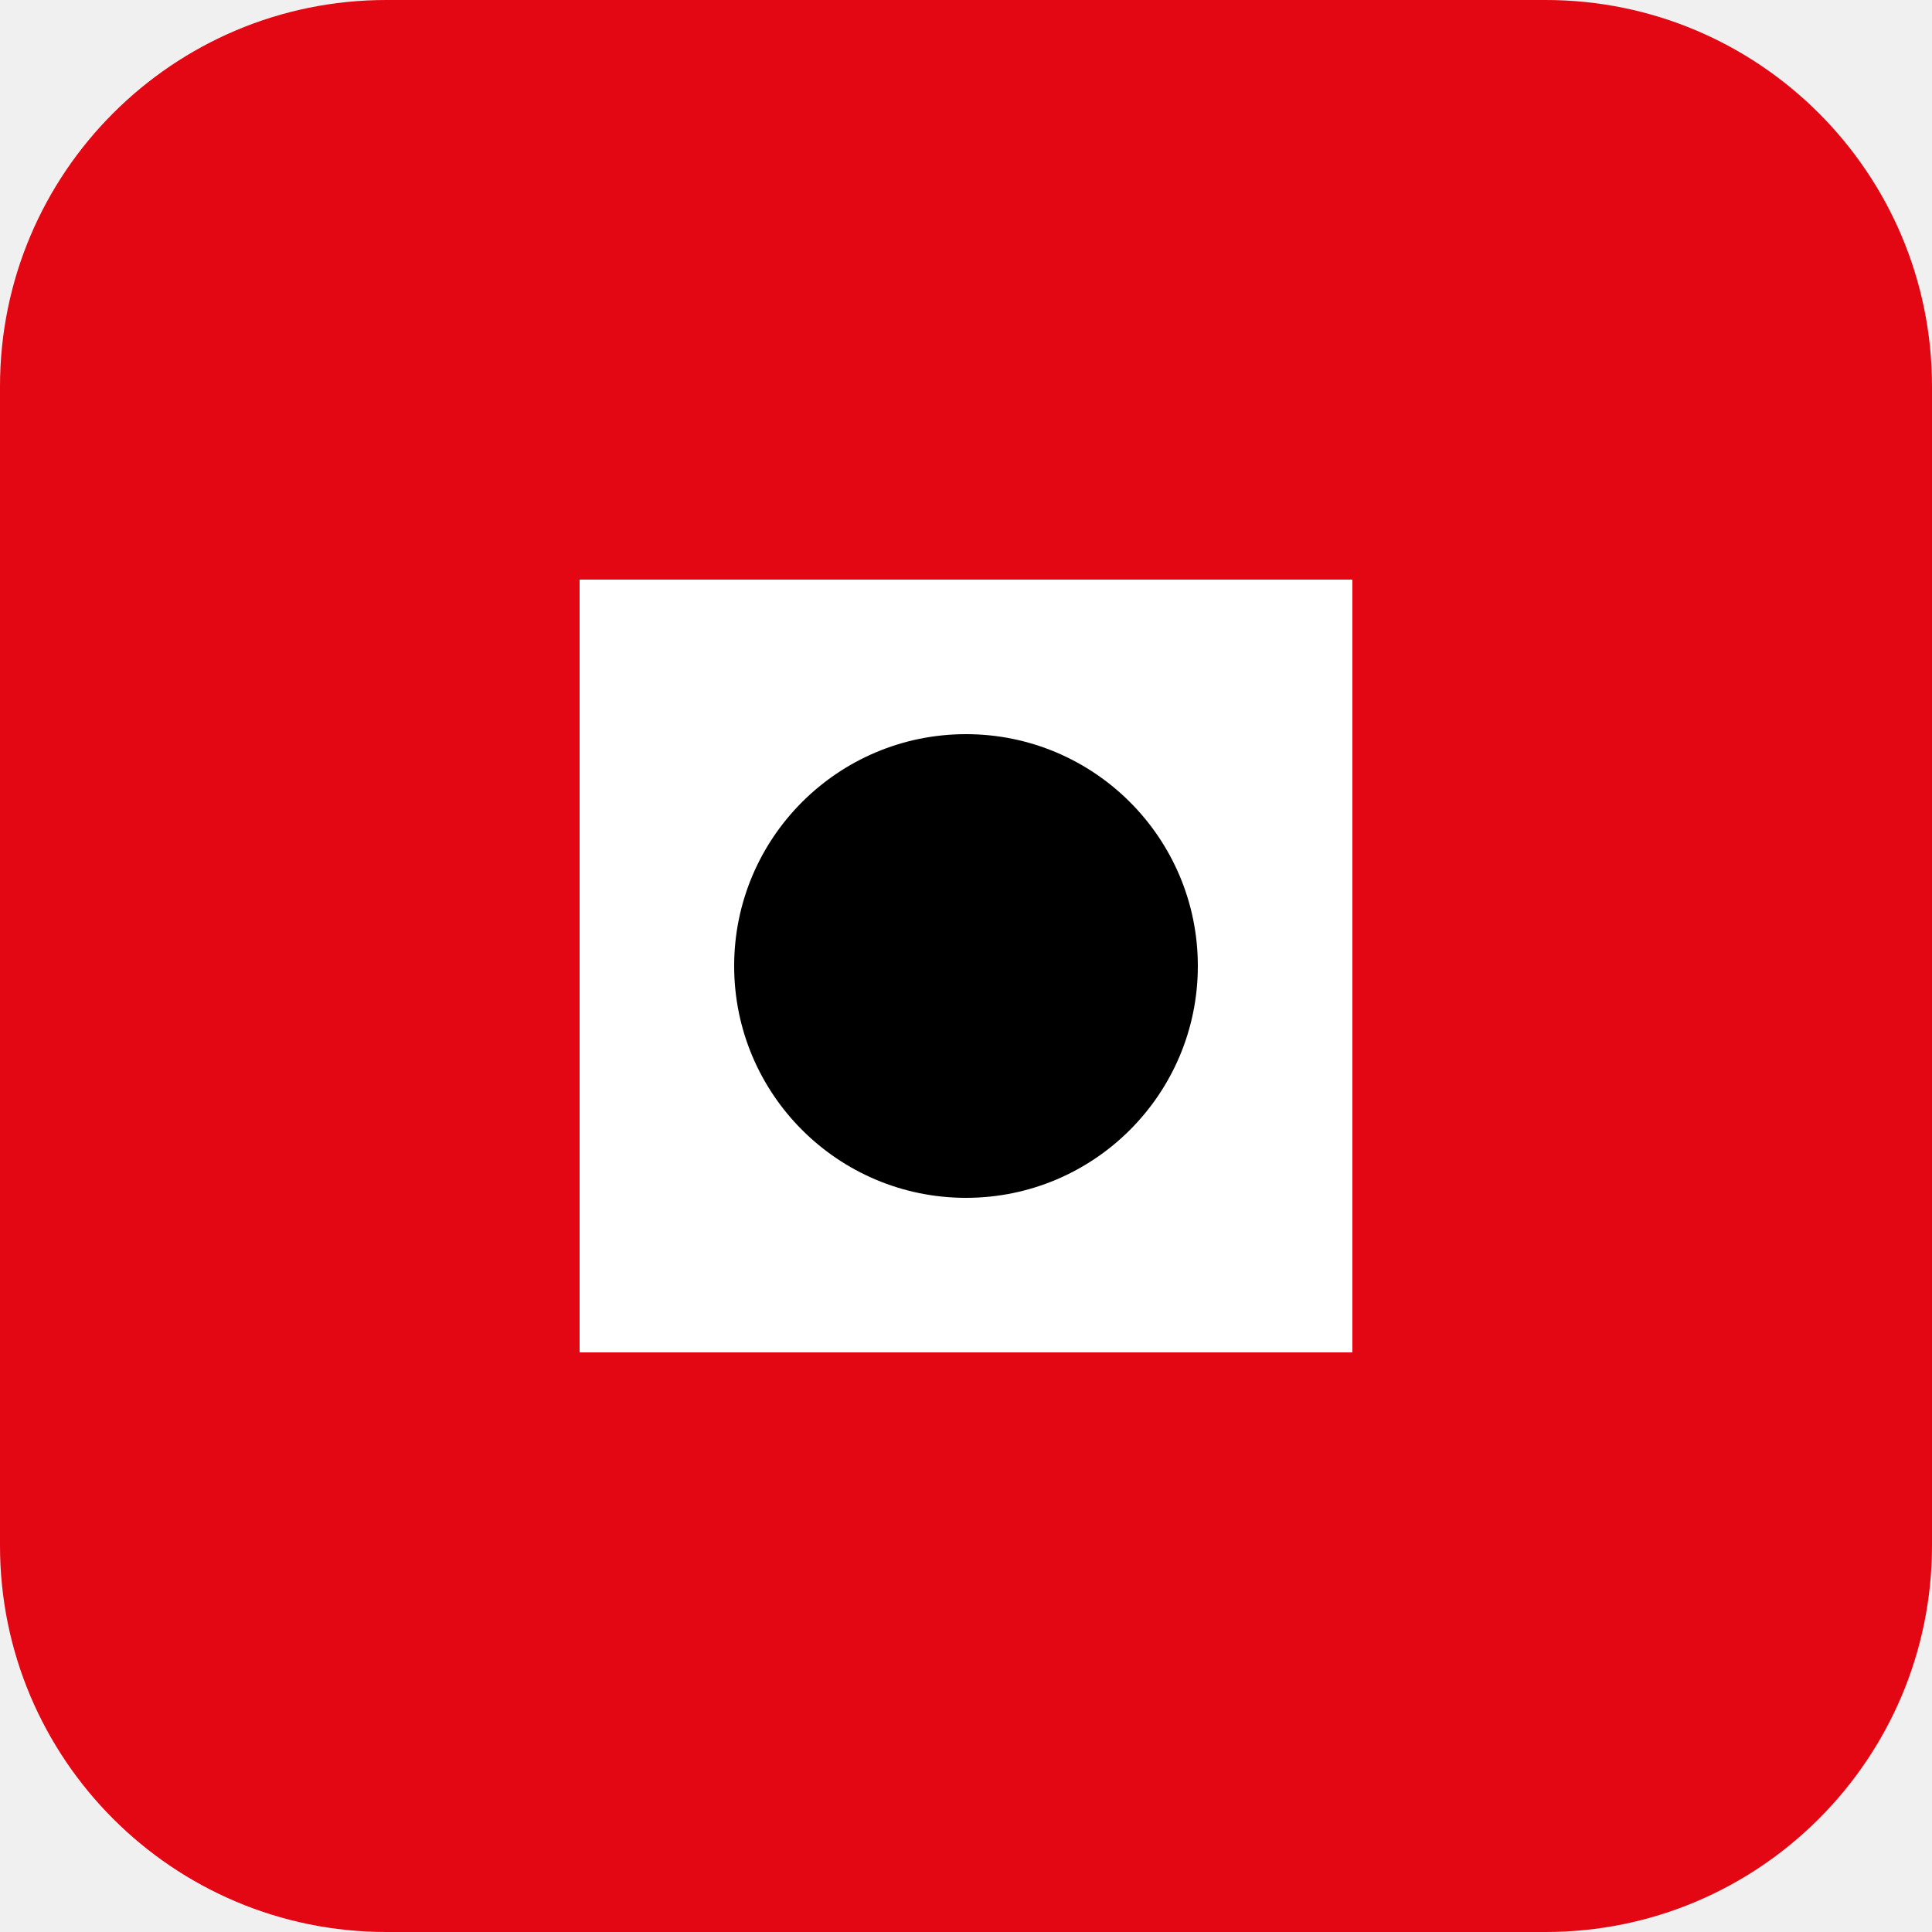
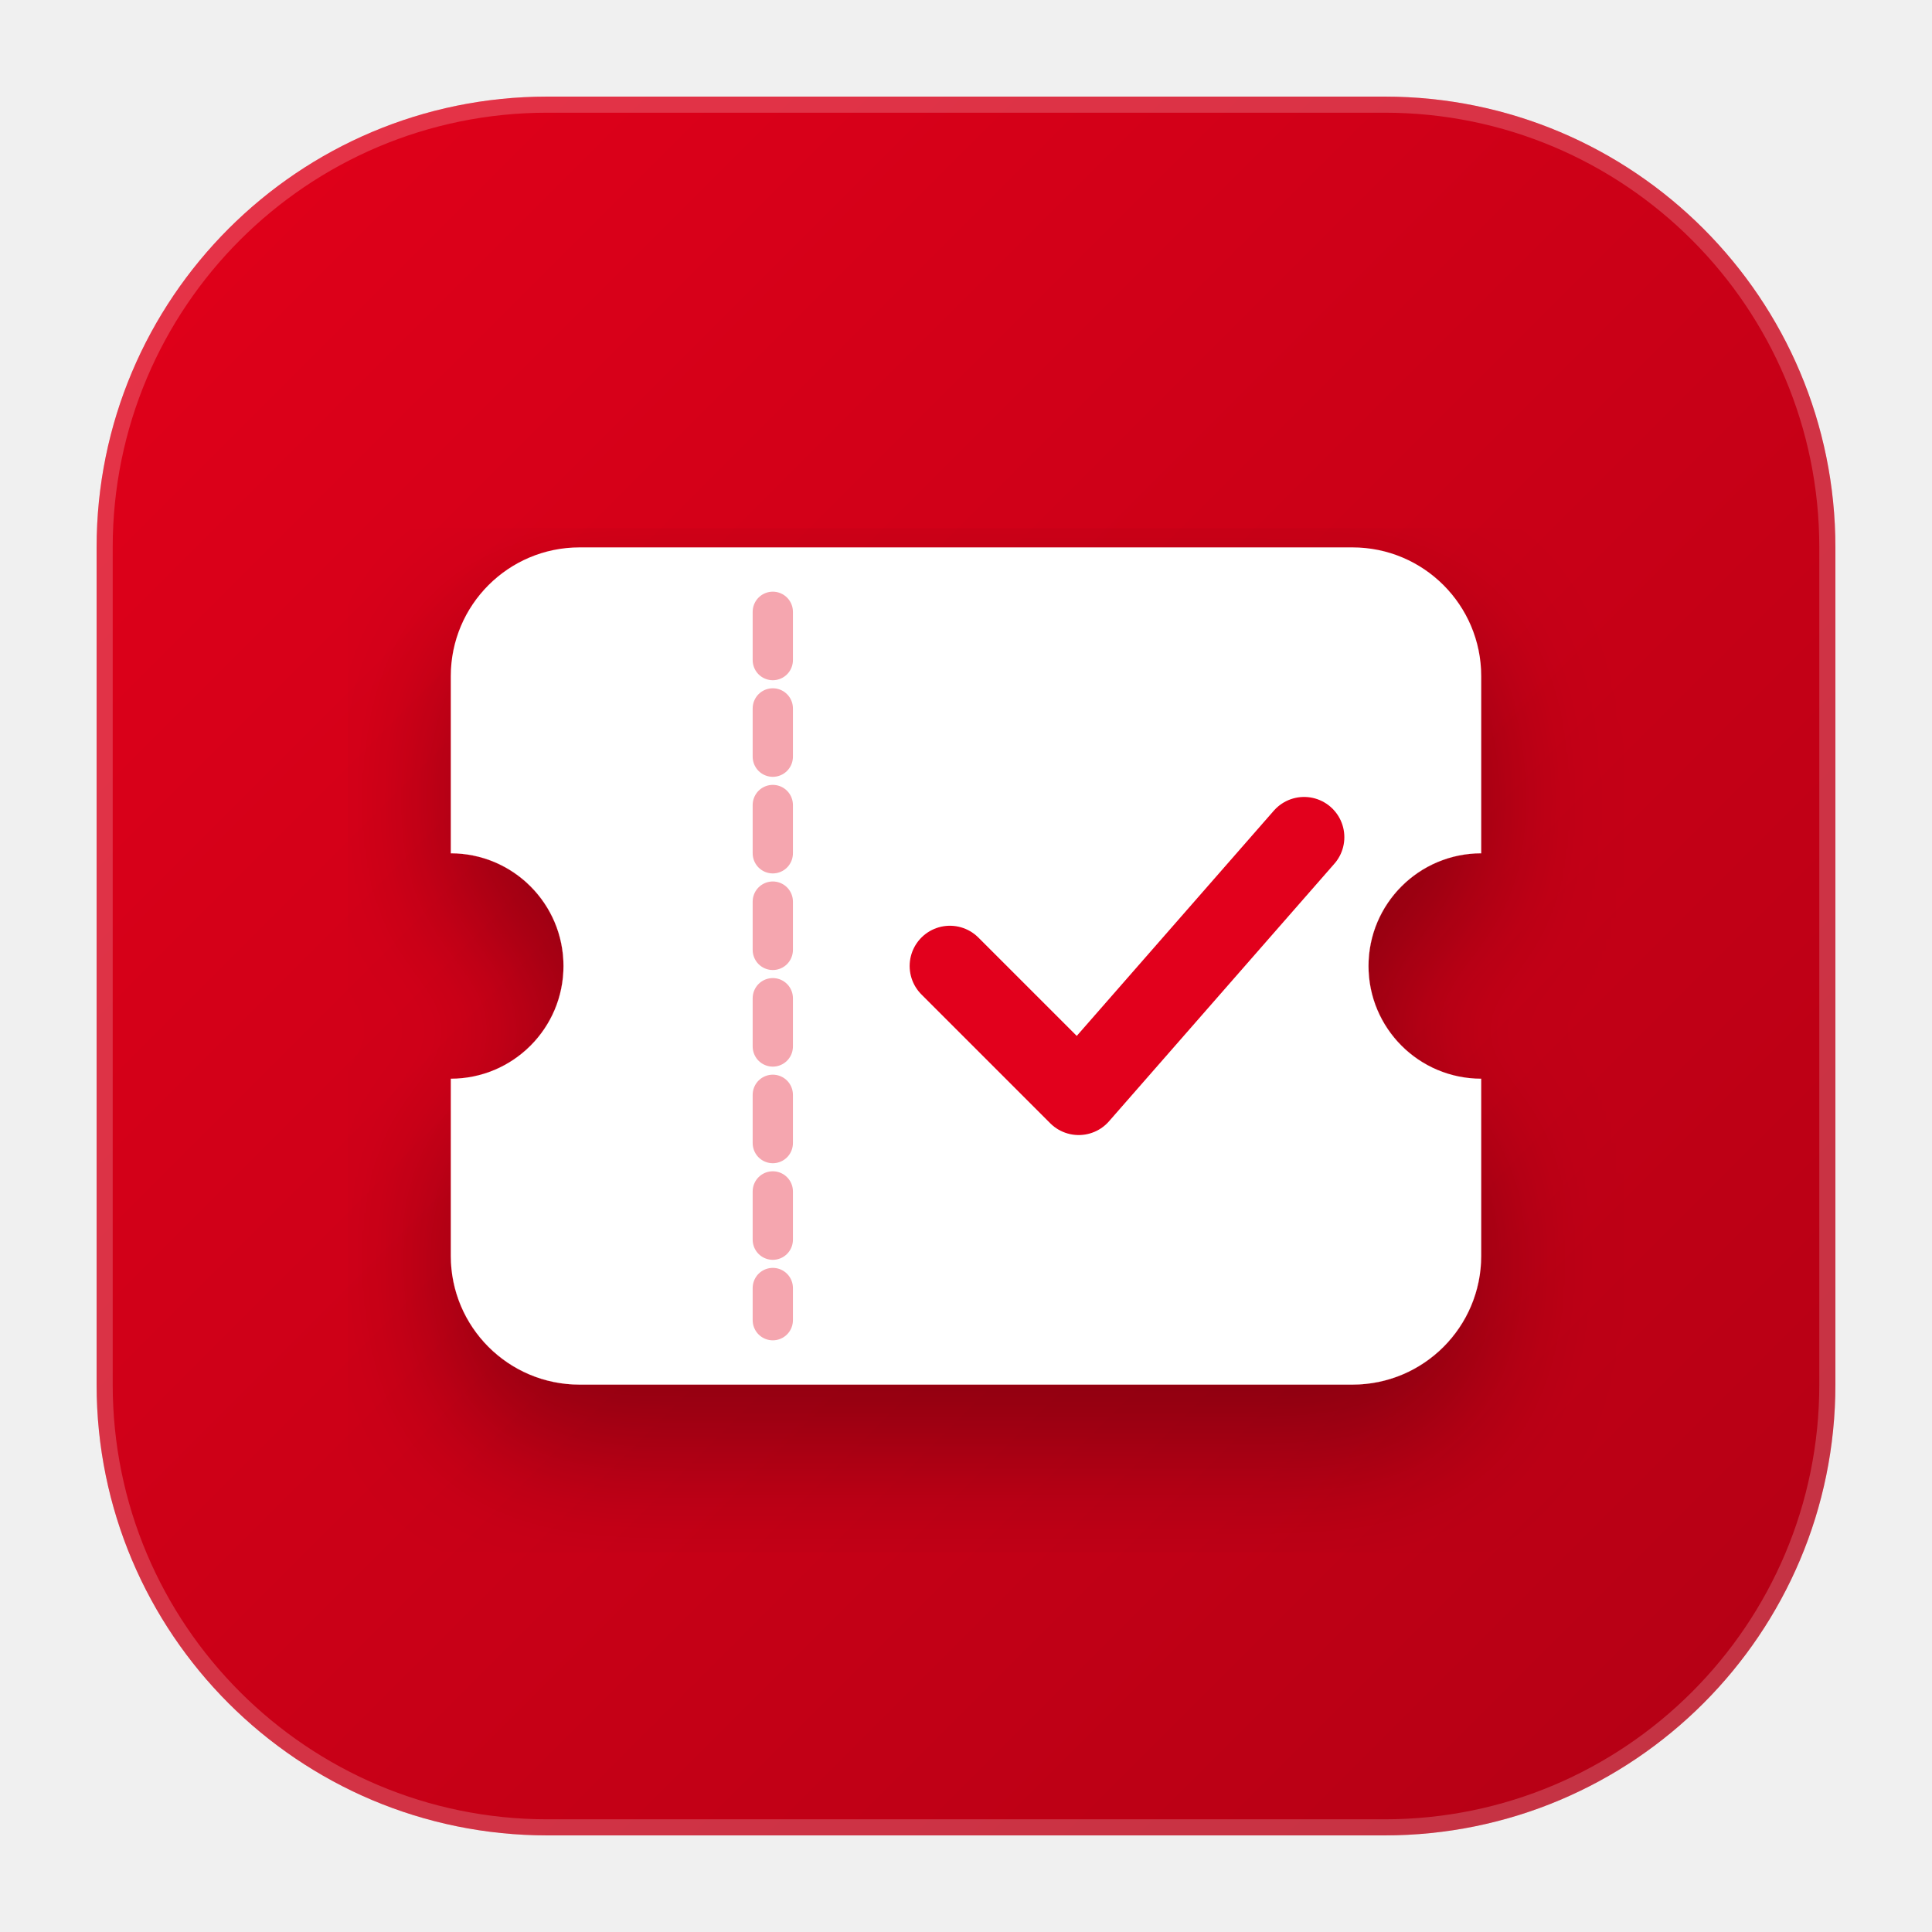
- <svg xmlns="http://www.w3.org/2000/svg" viewBox="0 0 100 100">
-   <rect width="100" height="100" rx="20" fill="#E30613" />
-   <path d="M30 30h40v40H30z" fill="#FFFFFF" />
-   <circle cx="50" cy="50" r="12" fill="#000000" />
+ <svg xmlns="http://www.w3.org/2000/svg" viewBox="0 0 120 120" width="120" height="120">
+   <defs>
+     <linearGradient id="passieBg" x1="0%" y1="0%" x2="100%" y2="100%">
+       <stop offset="0%" stop-color="#E2001A" />
+       <stop offset="100%" stop-color="#B30014" />
+     </linearGradient>
+     <filter id="shadow" x="-10%" y="-10%" width="130%" height="130%">
+       <feDropShadow dx="0" dy="4" stdDeviation="4" flood-color="#000000" flood-opacity="0.3" />
+     </filter>
+   </defs>
+   <rect x="6" y="6" width="108" height="108" rx="28" fill="url(#passieBg)" />
+   <rect x="6.5" y="6.5" width="107" height="107" rx="27.5" fill="none" stroke="rgba(255,255,255,0.2)" stroke-width="1" />
+   <g filter="url(#shadow)">
+     <path d="M 28 42              C 28 37.58 31.58 34 36 34              L 84 34              C 88.42 34 92 37.58 92 42              L 92 53              A 7 7 0 0 0 92 67              L 92 78              C 92 82.42 88.42 86 84 86              L 36 86              C 31.58 86 28 82.42 28 78              L 28 67              A 7 7 0 0 0 28 53              Z" fill="#FFFFFF" />
+     <line x1="48" y1="38" x2="48" y2="82" stroke="#E2001A" stroke-width="2.5" stroke-dasharray="3 3" stroke-linecap="round" opacity="0.35" />
+     <path d="M 59 60 L 67 68 L 81 52" fill="none" stroke="#E2001A" stroke-width="5" stroke-linecap="round" stroke-linejoin="round" />
+   </g>
</svg>
